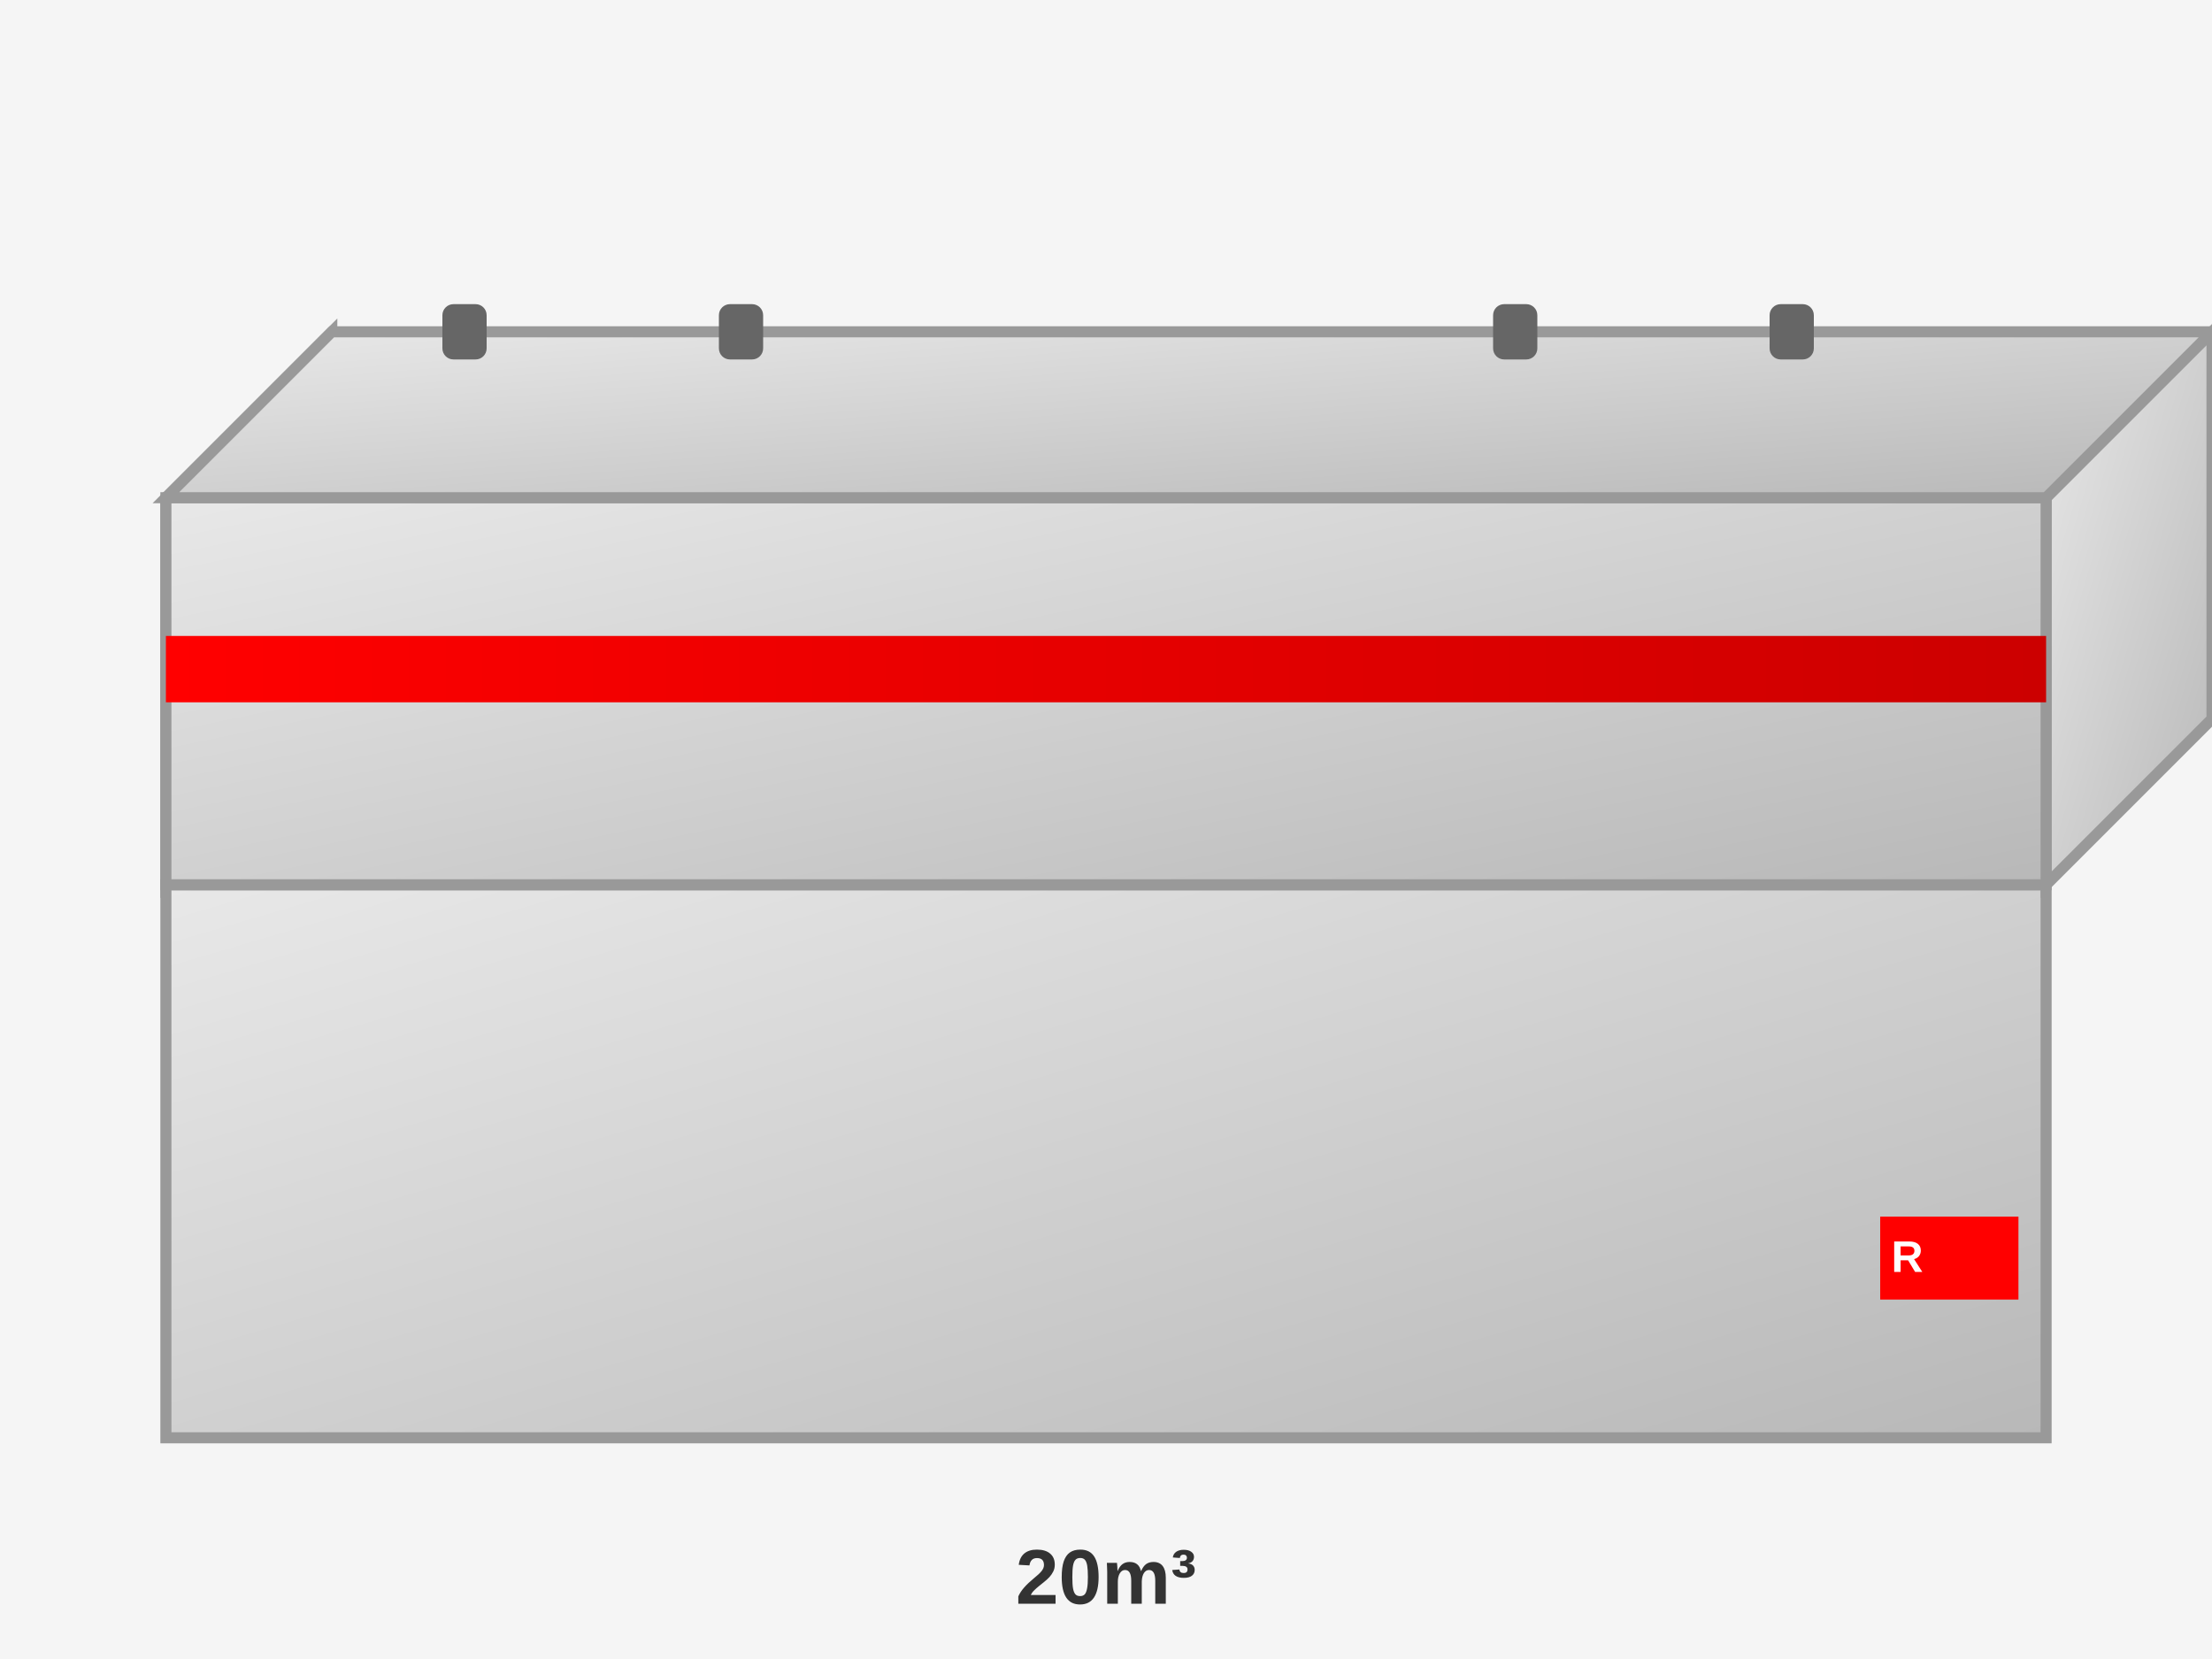
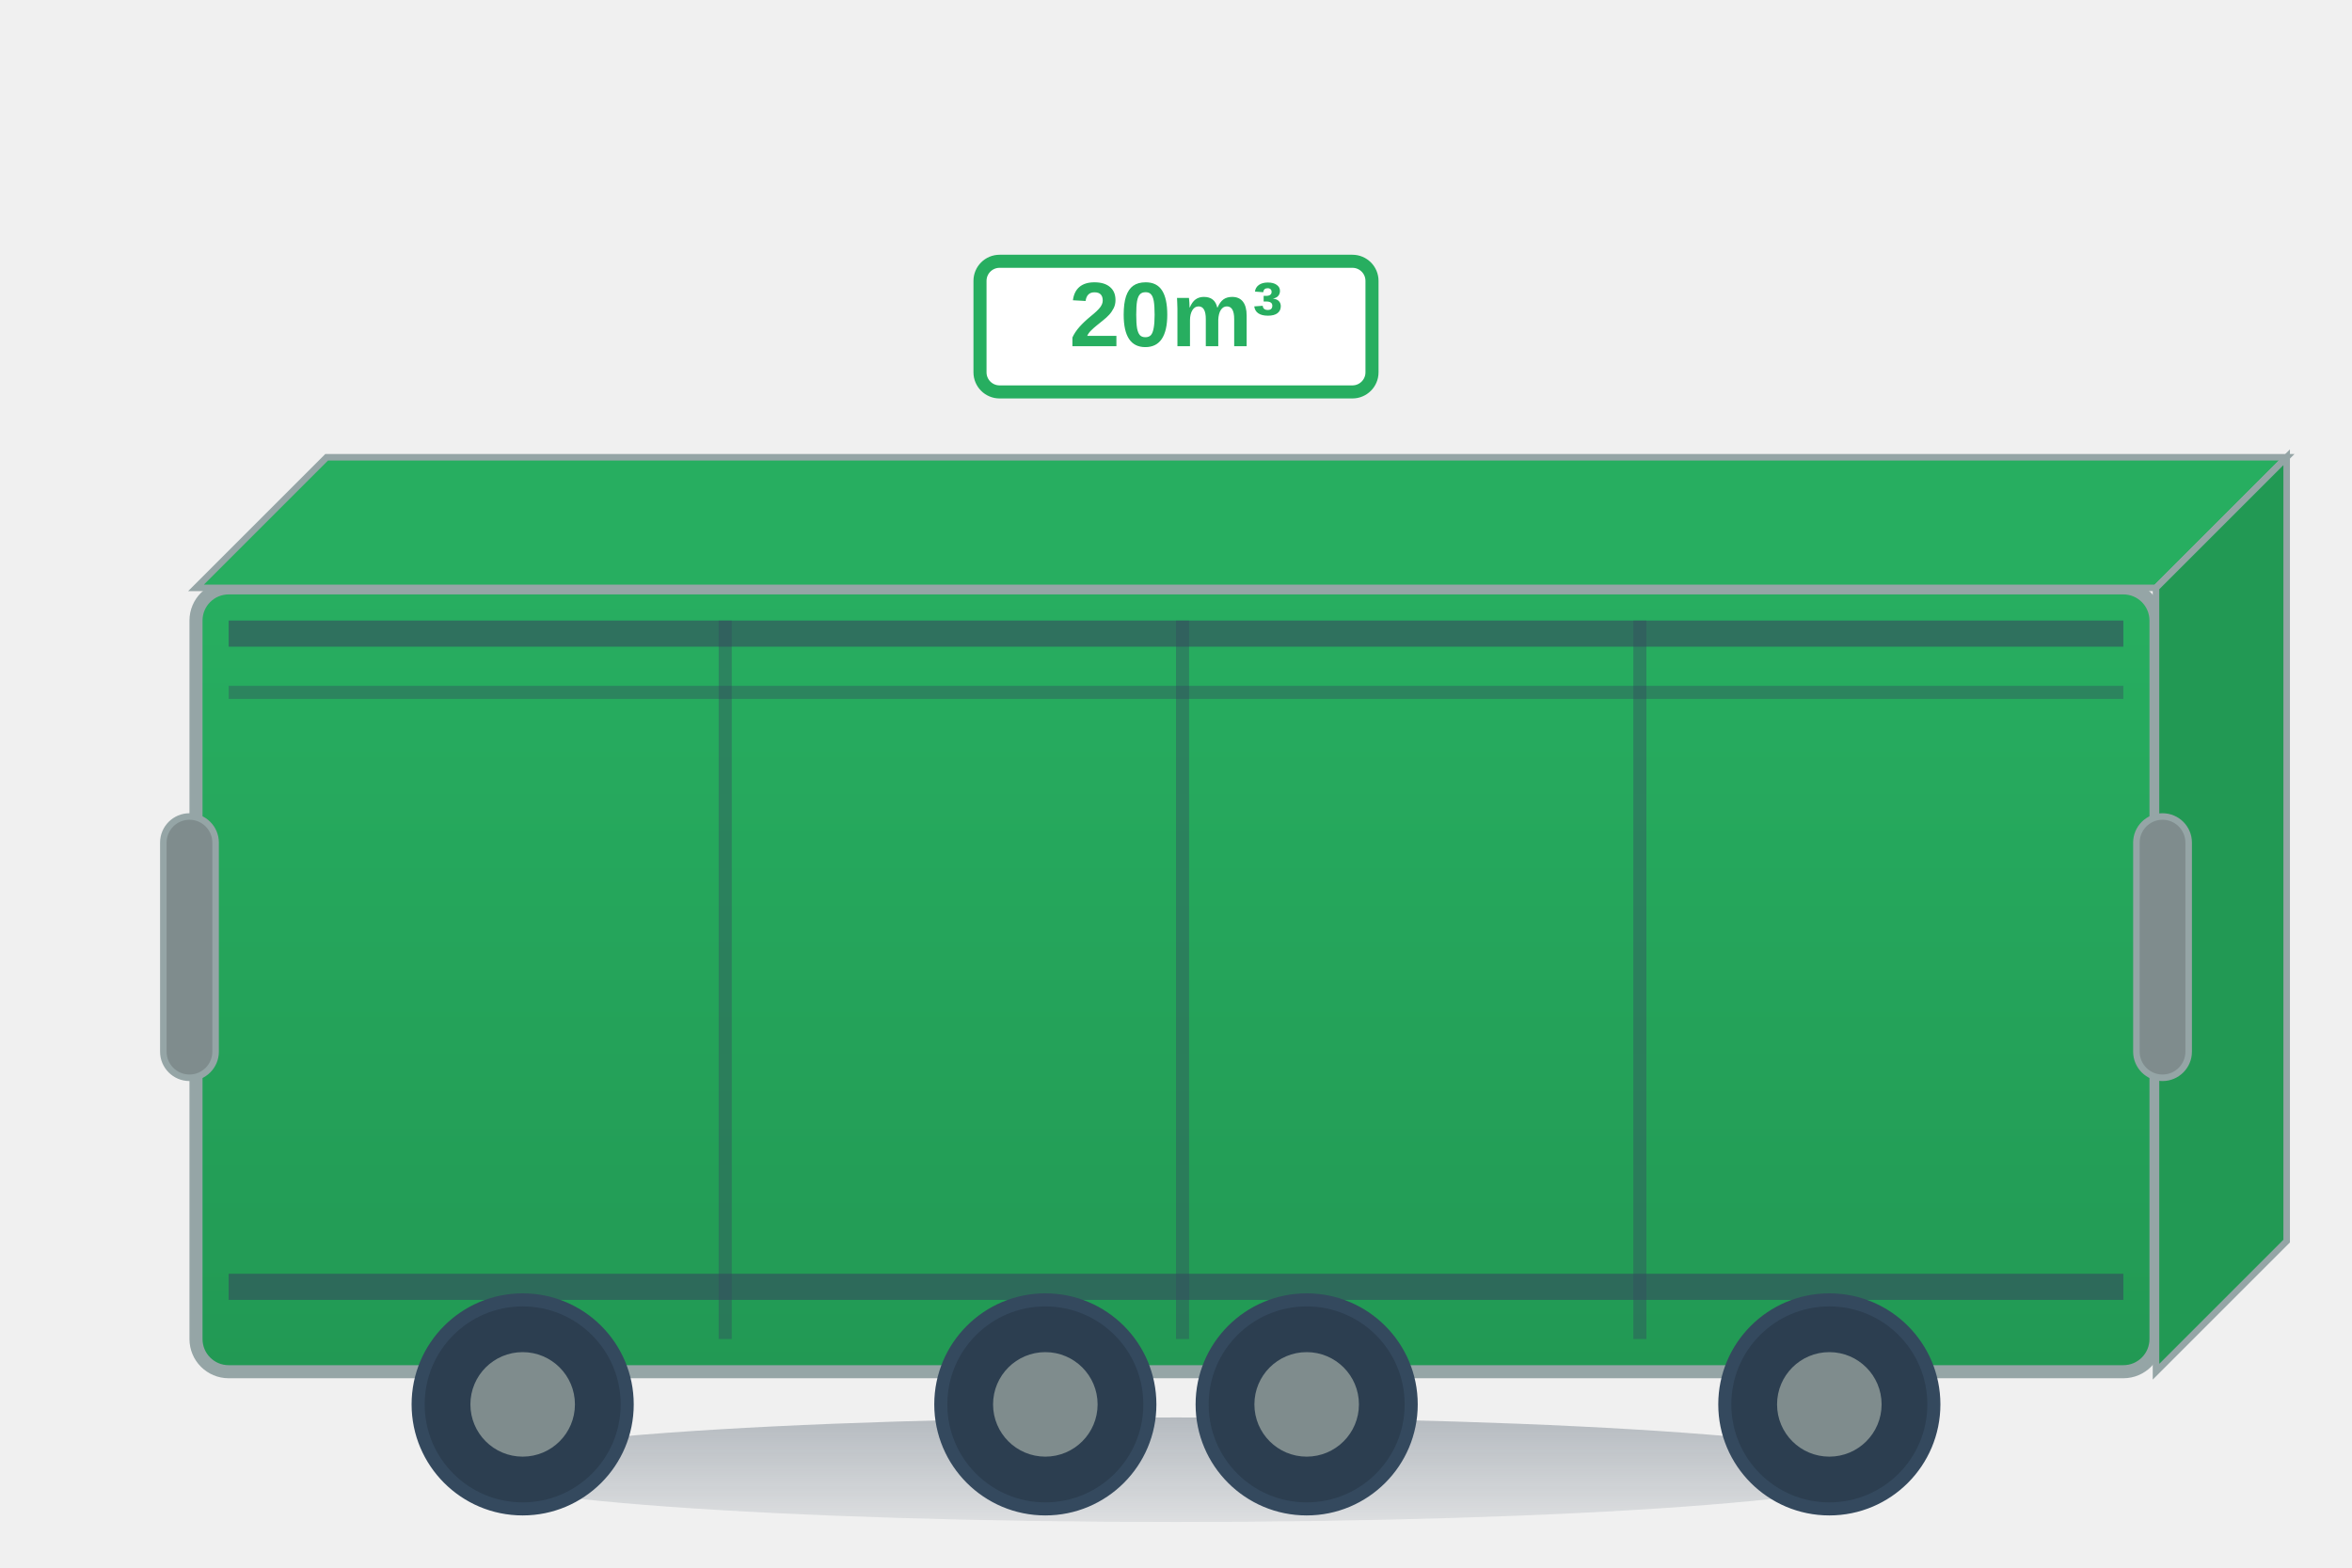
- <svg xmlns="http://www.w3.org/2000/svg" viewBox="0 0 400 300" width="400" height="300">
+ <svg xmlns="http://www.w3.org/2000/svg" width="360" height="240" viewBox="0 0 360 240">
  <defs>
-     <linearGradient id="metalGradient" x1="0%" y1="0%" x2="100%" y2="100%">
-       <stop offset="0%" style="stop-color:#e8e8e8;stop-opacity:1" />
-       <stop offset="50%" style="stop-color:#d0d0d0;stop-opacity:1" />
-       <stop offset="100%" style="stop-color:#b8b8b8;stop-opacity:1" />
+     <linearGradient id="benneGradient20" x1="0%" y1="0%" x2="0%" y2="100%">
+       <stop offset="0%" style="stop-color:#27ae60;stop-opacity:1" />
+       <stop offset="100%" style="stop-color:#229954;stop-opacity:1" />
    </linearGradient>
-     <linearGradient id="redAccent" x1="0%" y1="0%" x2="100%" y2="0%">
-       <stop offset="0%" style="stop-color:#ff0000;stop-opacity:1" />
-       <stop offset="100%" style="stop-color:#cc0000;stop-opacity:1" />
+     <linearGradient id="shadowGradient20" x1="0%" y1="0%" x2="0%" y2="100%">
+       <stop offset="0%" style="stop-color:#2c3e50;stop-opacity:0.3" />
+       <stop offset="100%" style="stop-color:#2c3e50;stop-opacity:0.1" />
    </linearGradient>
  </defs>
-   <rect width="400" height="300" fill="#f5f5f5" />
-   <rect x="30" y="160" width="340" height="100" fill="url(#metalGradient)" stroke="#999" stroke-width="2" />
-   <polygon points="30,160 60,130 60,60 30,90" fill="url(#metalGradient)" stroke="#999" stroke-width="2" />
-   <polygon points="370,160 400,130 400,60 370,90" fill="url(#metalGradient)" stroke="#999" stroke-width="2" />
-   <rect x="30" y="90" width="340" height="70" fill="url(#metalGradient)" stroke="#999" stroke-width="2" />
-   <polygon points="30,90 60,60 400,60 370,90" fill="url(#metalGradient)" stroke="#999" stroke-width="2" />
-   <rect x="30" y="115" width="340" height="12" fill="url(#redAccent)" />
-   <rect x="340" y="220" width="25" height="15" fill="#ff0000" />
-   <text x="342" y="230" font-family="Arial, sans-serif" font-size="8" fill="white" font-weight="bold">R</text>
-   <text x="200" y="290" font-family="Arial, sans-serif" font-size="14" fill="#333" text-anchor="middle" font-weight="bold">20m³</text>
-   <rect x="80" y="55" width="8" height="10" fill="#666" rx="2" />
-   <rect x="130" y="55" width="8" height="10" fill="#666" rx="2" />
-   <rect x="270" y="55" width="8" height="10" fill="#666" rx="2" />
-   <rect x="320" y="55" width="8" height="10" fill="#666" rx="2" />
+   <ellipse cx="180" cy="225" rx="110" ry="8" fill="url(#shadowGradient20)" />
+   <rect x="30" y="90" width="300" height="120" fill="url(#benneGradient20)" stroke="#95a5a6" stroke-width="2" rx="5" />
+   <polygon points="30,90 50,70 350,70 330,90" fill="#27ae60" stroke="#95a5a6" stroke-width="1" />
+   <polygon points="330,90 350,70 350,190 330,210" fill="#229954" stroke="#95a5a6" stroke-width="1" />
+   <rect x="35" y="95" width="290" height="4" fill="#34495e" opacity="0.6" />
+   <rect x="35" y="105" width="290" height="2" fill="#34495e" opacity="0.4" />
+   <rect x="35" y="195" width="290" height="4" fill="#34495e" opacity="0.6" />
+   <rect x="110" y="95" width="2" height="110" fill="#34495e" opacity="0.4" />
+   <rect x="180" y="95" width="2" height="110" fill="#34495e" opacity="0.4" />
+   <rect x="250" y="95" width="2" height="110" fill="#34495e" opacity="0.4" />
+   <rect x="25" y="125" width="8" height="40" fill="#7f8c8d" stroke="#95a5a6" stroke-width="1" rx="4" />
+   <rect x="327" y="125" width="8" height="40" fill="#7f8c8d" stroke="#95a5a6" stroke-width="1" rx="4" />
+   <circle cx="80" cy="215" r="16" fill="#2c3e50" stroke="#34495e" stroke-width="2" />
+   <circle cx="80" cy="215" r="8" fill="#7f8c8d" />
+   <circle cx="160" cy="215" r="16" fill="#2c3e50" stroke="#34495e" stroke-width="2" />
+   <circle cx="160" cy="215" r="8" fill="#7f8c8d" />
+   <circle cx="200" cy="215" r="16" fill="#2c3e50" stroke="#34495e" stroke-width="2" />
+   <circle cx="200" cy="215" r="8" fill="#7f8c8d" />
+   <circle cx="280" cy="215" r="16" fill="#2c3e50" stroke="#34495e" stroke-width="2" />
+   <circle cx="280" cy="215" r="8" fill="#7f8c8d" />
+   <rect x="150" y="40" width="60" height="20" fill="#ffffff" stroke="#27ae60" stroke-width="2" rx="3" />
+   <text x="180" y="53" text-anchor="middle" font-family="Arial, sans-serif" font-size="14" font-weight="bold" fill="#27ae60">20m³</text>
</svg>
